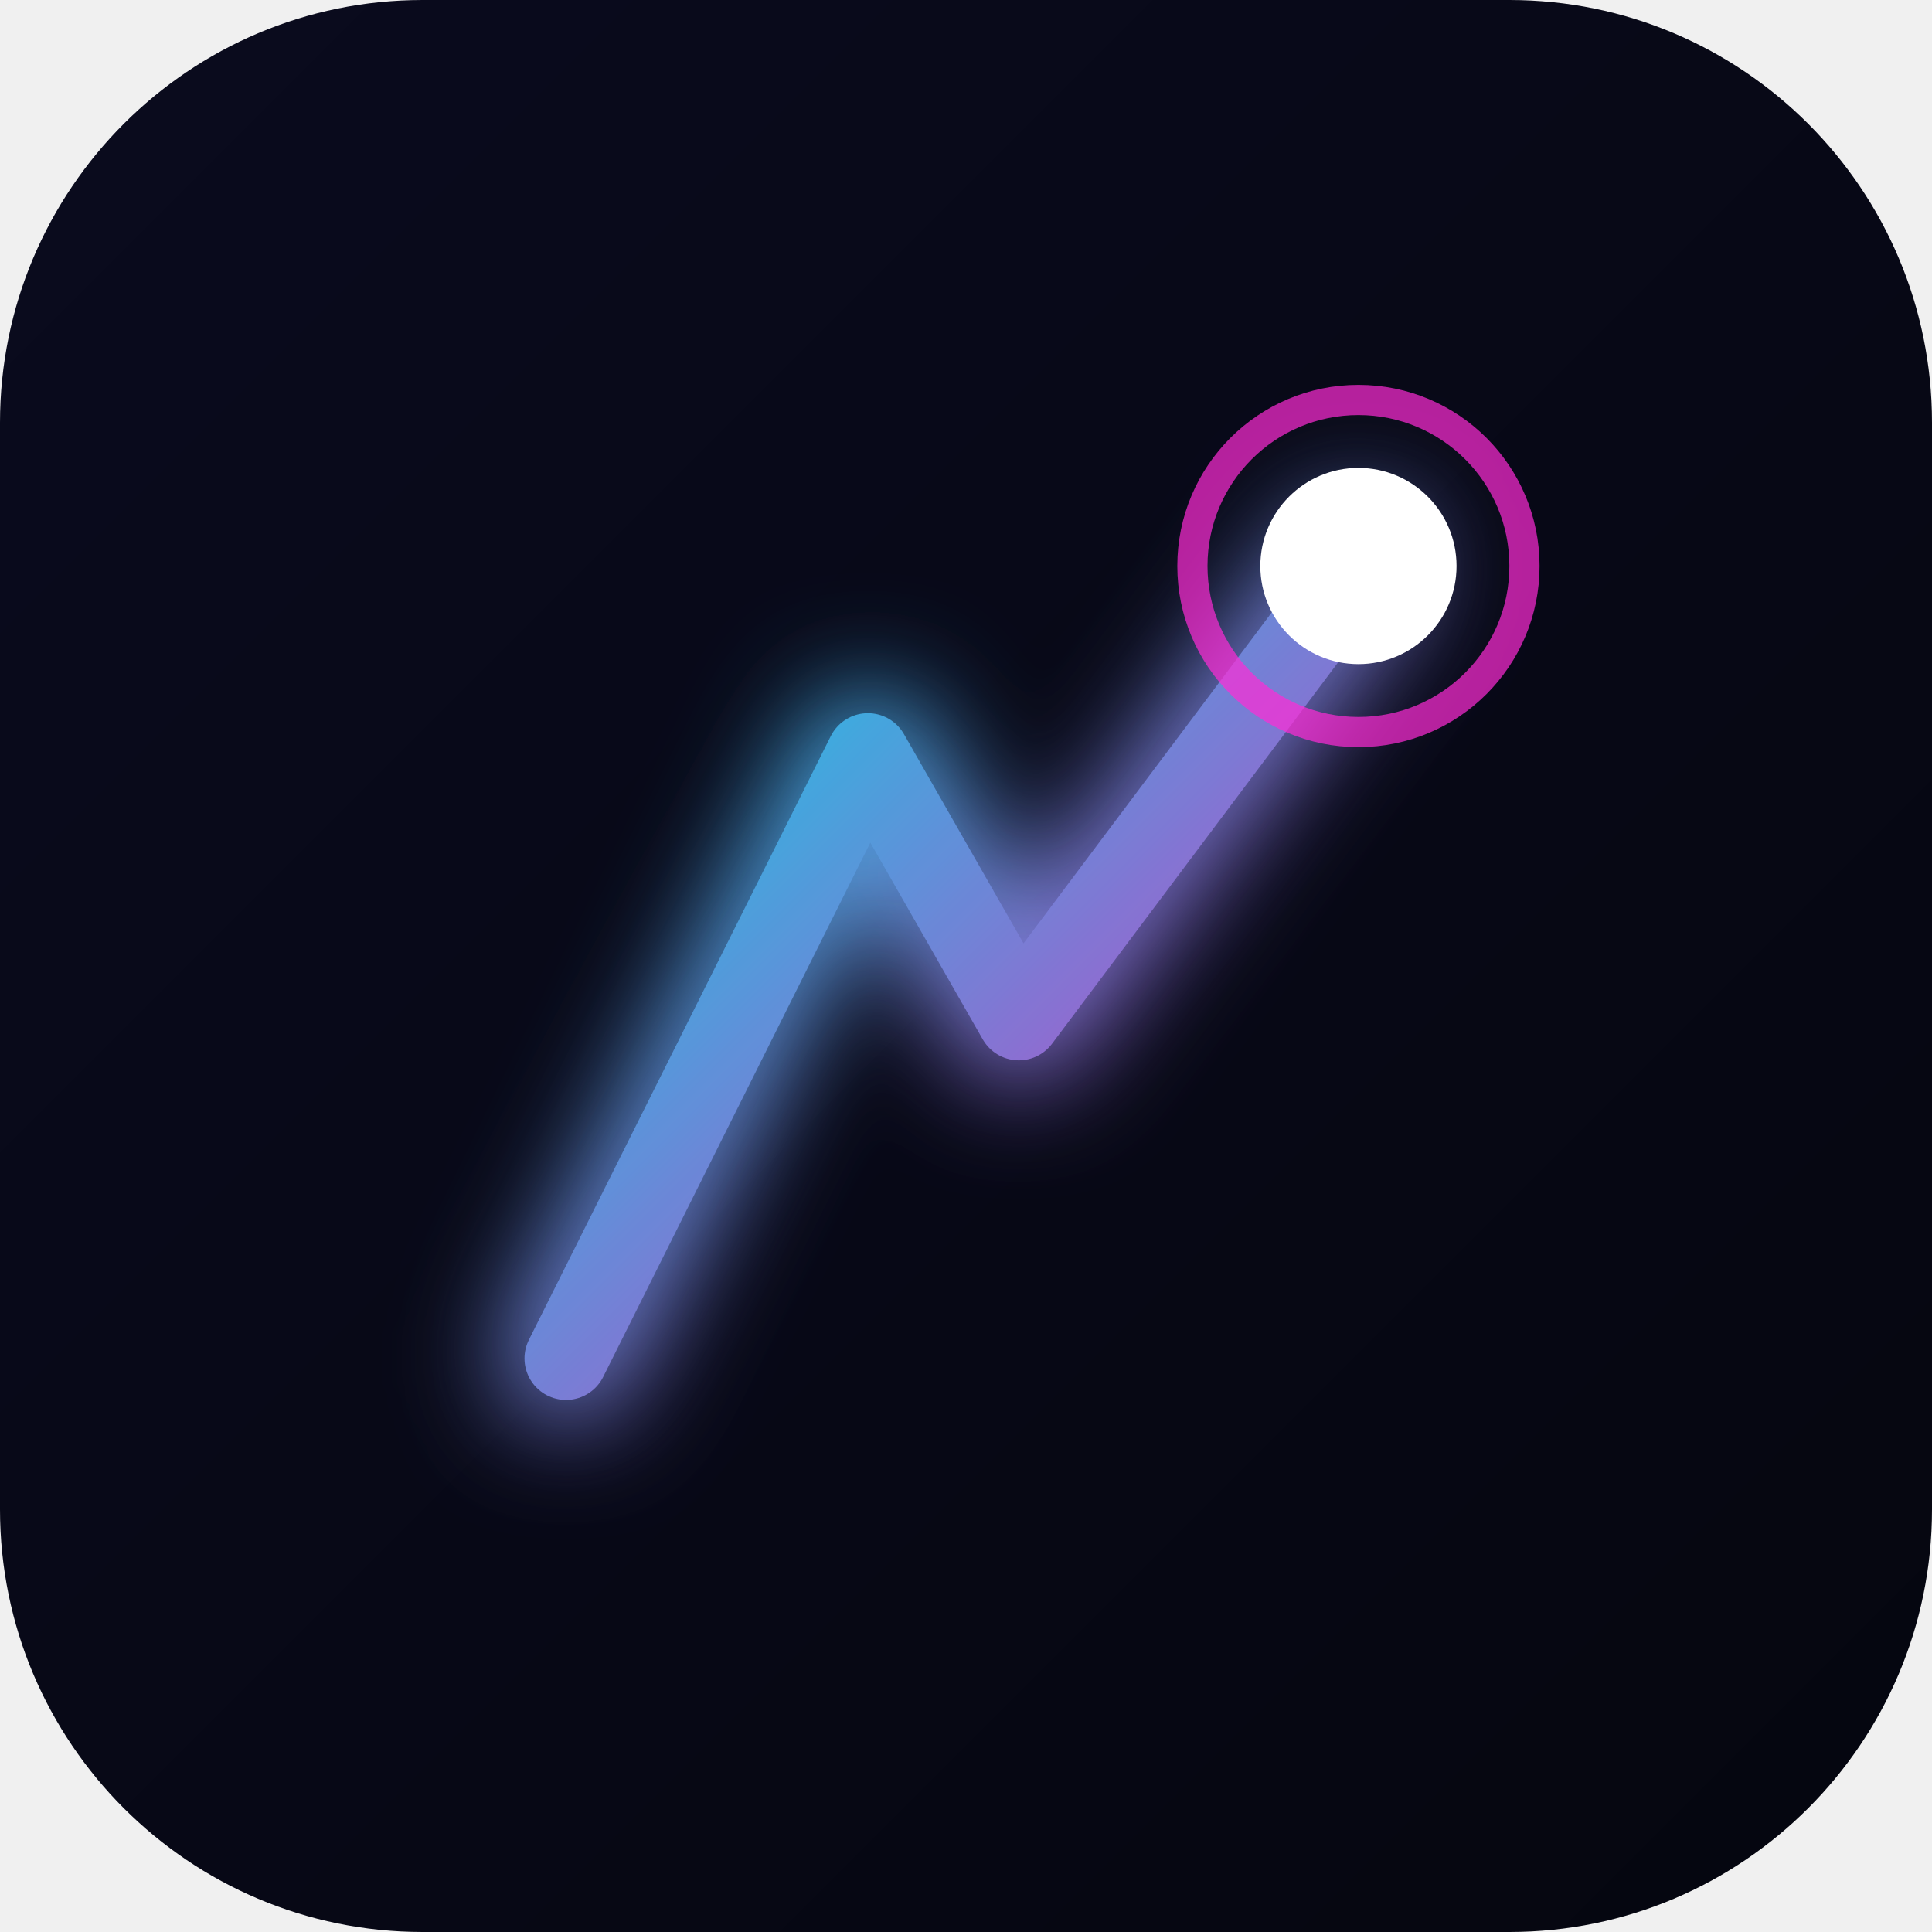
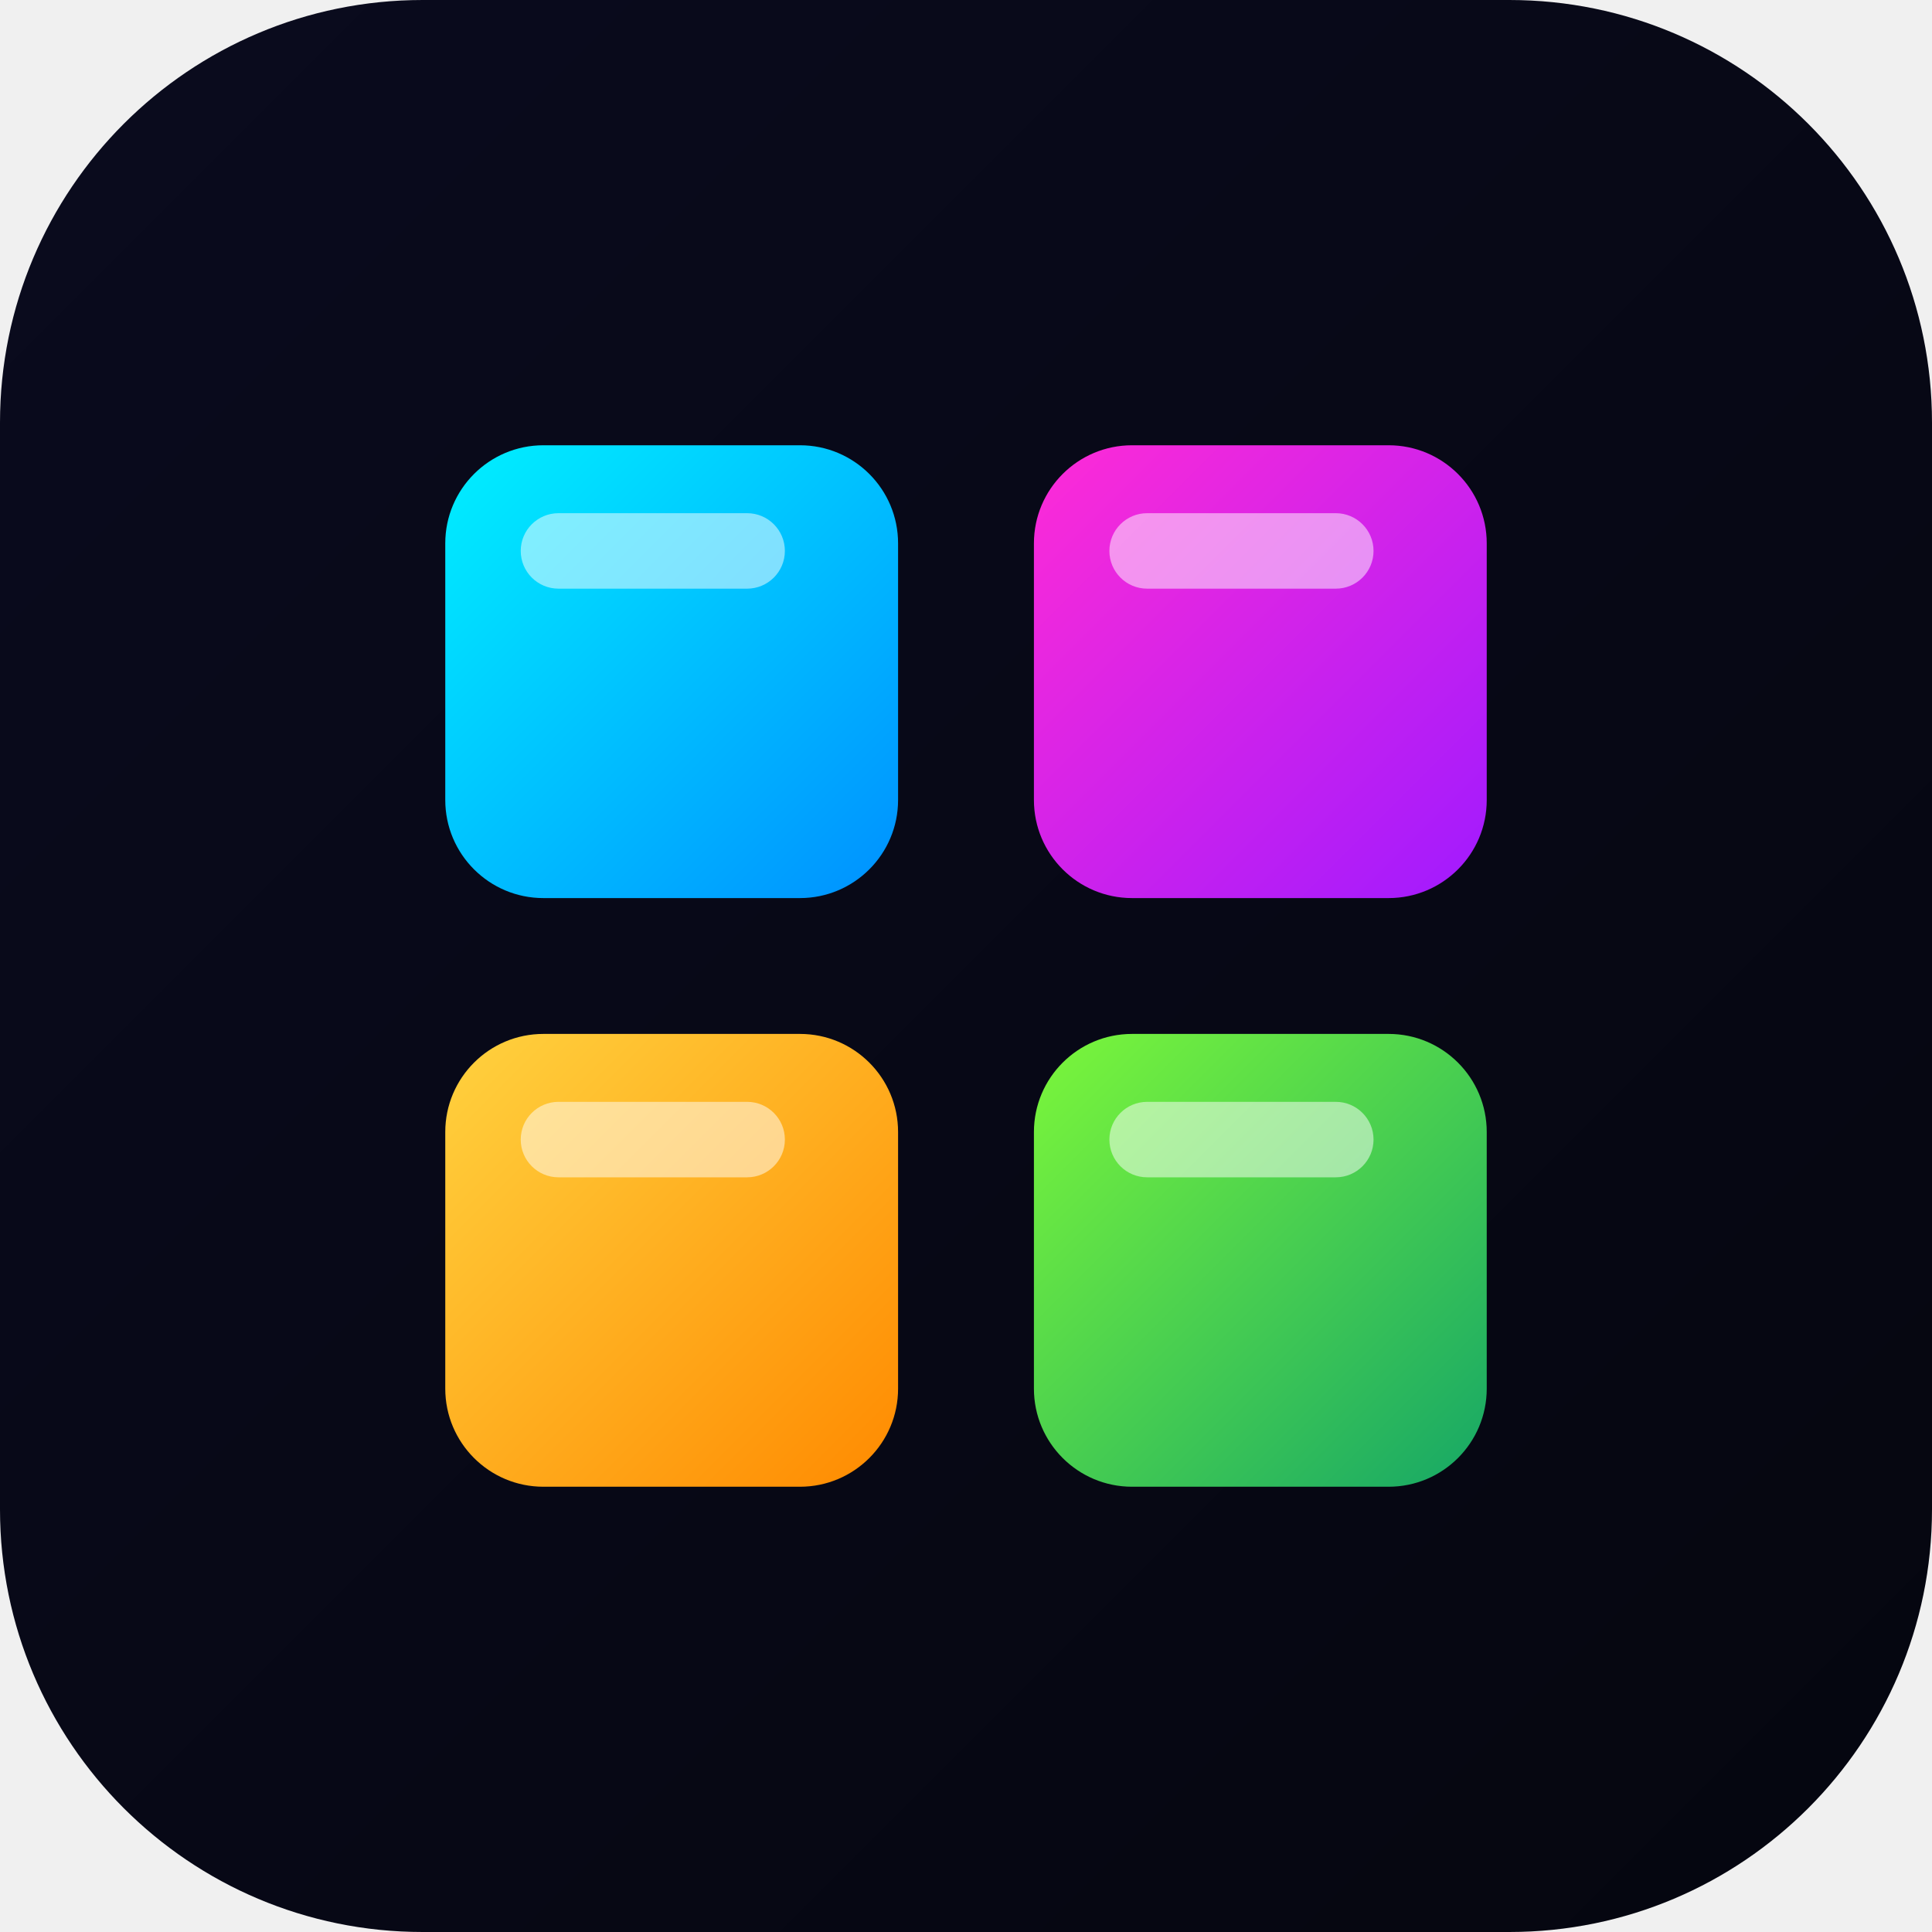
<svg xmlns="http://www.w3.org/2000/svg" viewBox="0 0 512 512" width="512" height="512">
  <defs>
    <linearGradient id="bg" x1="0" y1="0" x2="1" y2="1">
      <stop offset="0" stop-color="#0a0b1e" />
      <stop offset="1" stop-color="#05060f" />
    </linearGradient>
-     <linearGradient id="glow" x1="0" y1="0" x2="1" y2="1">
+     <linearGradient id="cyan" x1="0" y1="0" x2="1" y2="1">
      <stop offset="0" stop-color="#00f0ff" />
-       <stop offset="1" stop-color="#ff2bd6" />
+       <stop offset="1" stop-color="#0090ff" />
    </linearGradient>
-     <filter id="blur" x="-50%" y="-50%" width="200%" height="200%">
-       <feGaussianBlur stdDeviation="14" />
-     </filter>
+     <linearGradient id="pink" x1="0" y1="0" x2="1" y2="1">
+       <stop offset="0" stop-color="#ff2bd6" />
+       <stop offset="1" stop-color="#a01aff" />
+     </linearGradient>
+     <linearGradient id="lime" x1="0" y1="0" x2="1" y2="1">
+       <stop offset="0" stop-color="#7cf73a" />
+       <stop offset="1" stop-color="#16a766" />
+     </linearGradient>
+     <linearGradient id="amber" x1="0" y1="0" x2="1" y2="1">
+       <stop offset="0" stop-color="#ffd23f" />
+       <stop offset="1" stop-color="#ff8a00" />
+     </linearGradient>
  </defs>
  <rect width="512" height="512" rx="112" fill="url(#bg)" />
-   <g opacity="0.9">
-     <path d="M150 360 L230 200 L270 270 L360 150" fill="none" stroke="url(#glow)" stroke-width="34" stroke-linecap="round" stroke-linejoin="round" filter="url(#blur)" />
-     <path d="M150 360 L230 200 L270 270 L360 150" fill="none" stroke="url(#glow)" stroke-width="22" stroke-linecap="round" stroke-linejoin="round" />
+   <g>
+     <rect x="118" y="118" width="120" height="120" rx="26" fill="url(#cyan)" />
+     <rect x="274" y="118" width="120" height="120" rx="26" fill="url(#pink)" />
+     <rect x="118" y="274" width="120" height="120" rx="26" fill="url(#amber)" />
+     <rect x="274" y="274" width="120" height="120" rx="26" fill="url(#lime)" />
  </g>
-   <circle cx="360" cy="150" r="26" fill="#fff" />
-   <circle cx="360" cy="150" r="44" fill="none" stroke="#ff2bd6" stroke-width="8" opacity="0.7" />
+   <g fill="rgba(255,255,255,0.5)">
+     <rect x="138" y="136" width="70" height="20" rx="10" />
+     <rect x="294" y="136" width="70" height="20" rx="10" />
+     <rect x="138" y="292" width="70" height="20" rx="10" />
+     <rect x="294" y="292" width="70" height="20" rx="10" />
+   </g>
</svg>
